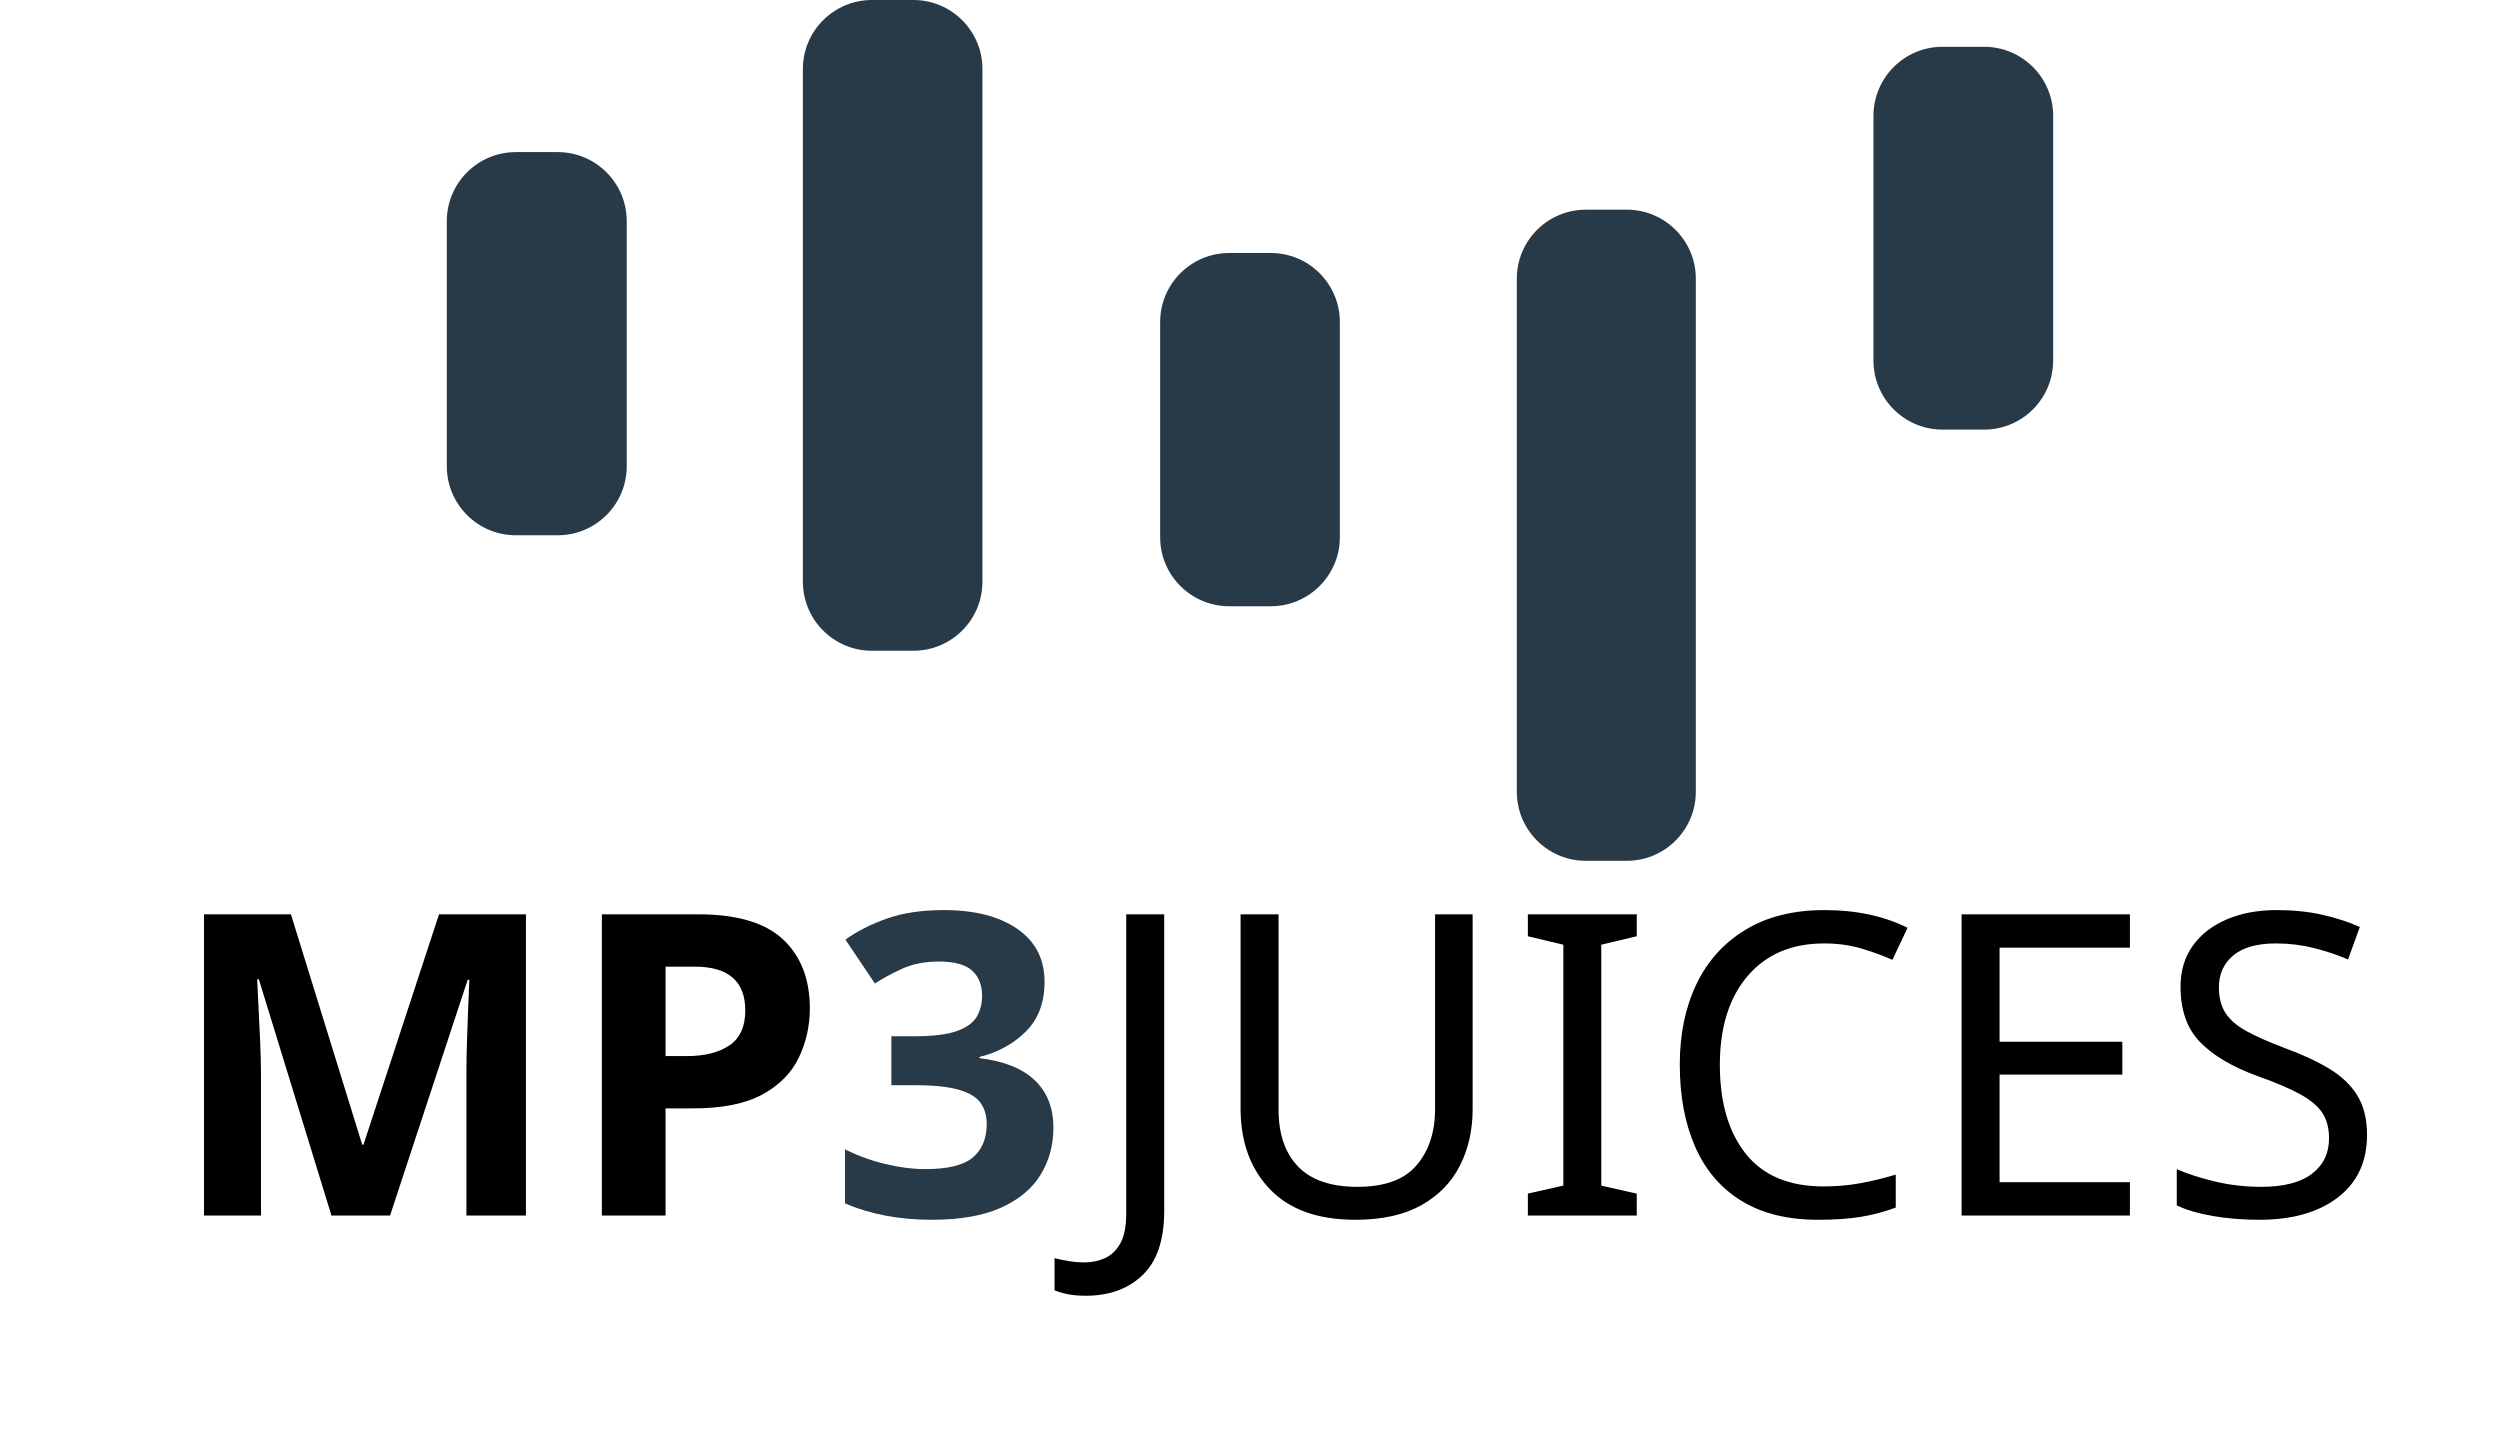
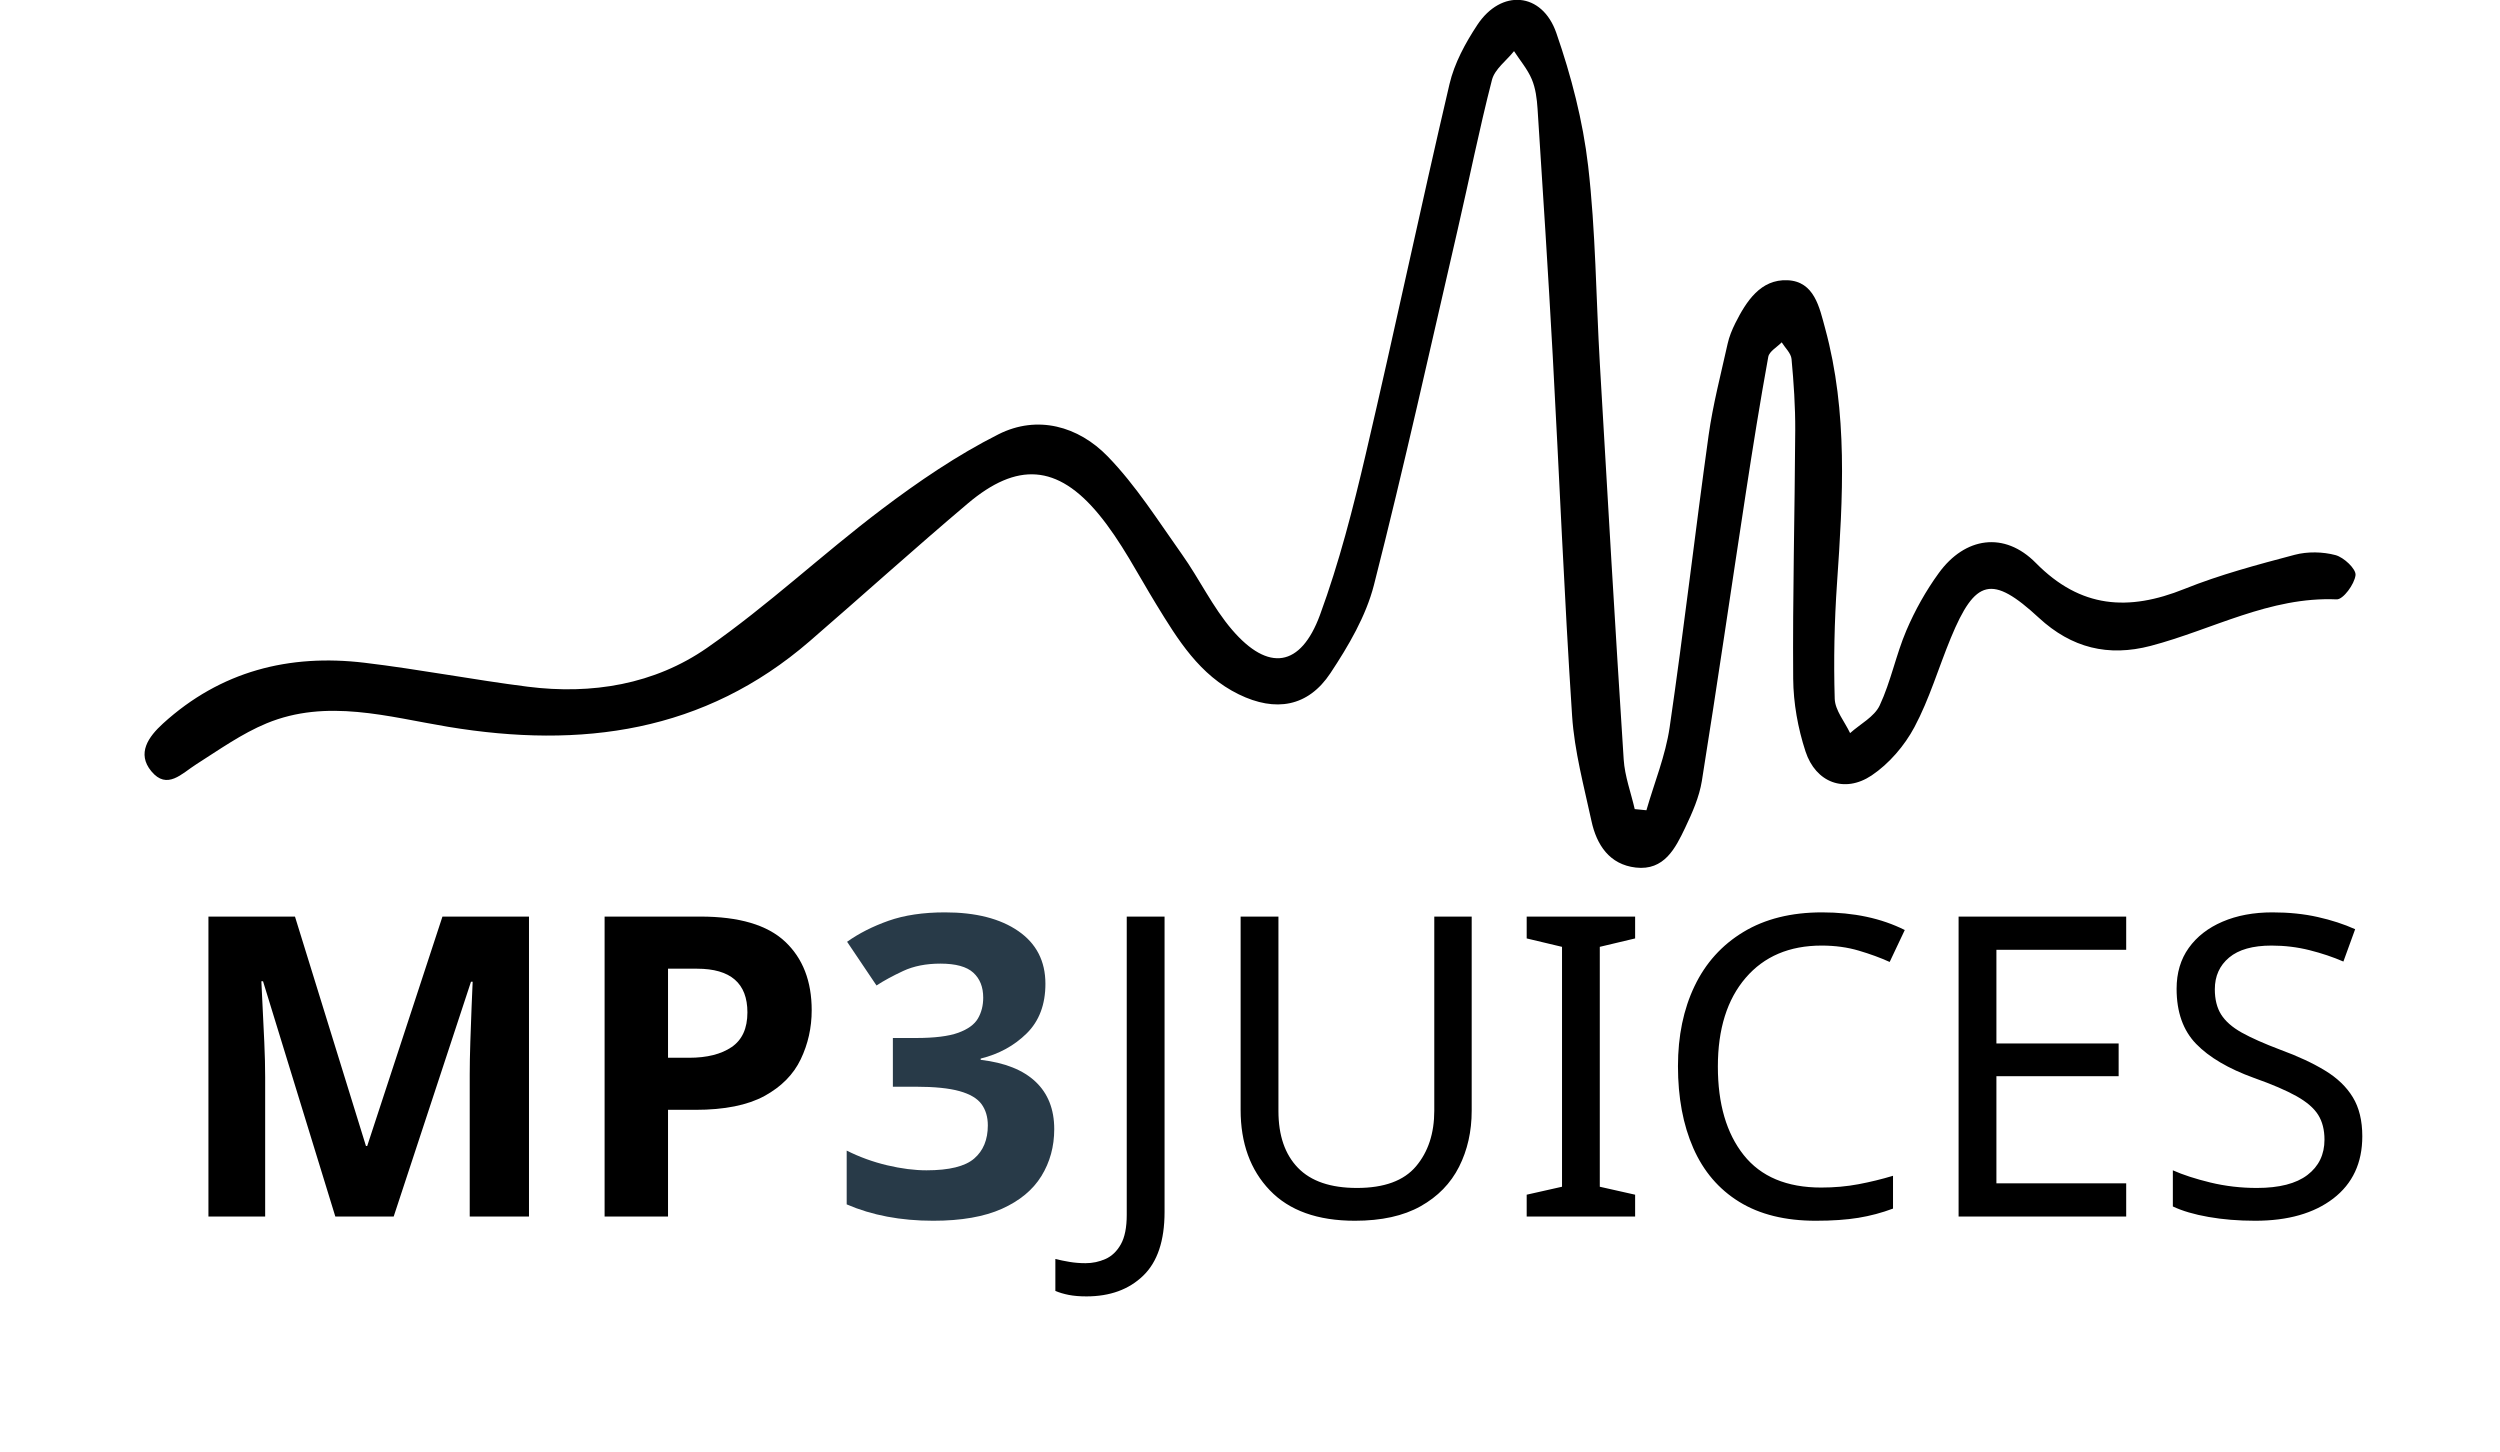
- <svg xmlns="http://www.w3.org/2000/svg" width="720" height="418" viewBox="0 0 694.61 445.44">
+ <svg xmlns="http://www.w3.org/2000/svg" width="720" height="418" id="Layer_3" data-name="Layer 3" viewBox="0 0 694.61 447.33">
  <defs>
    <style>
      .cls-1 {
        font-weight: 700;
      }

      .cls-1, .cls-2, .cls-3 {
        isolation: isolate;
      }

      .cls-1, .cls-3 {
        font-size: 129.48px;
      }

      .cls-4 {
+         stroke-width: 0px;
+       }
+ 
+       .cls-4, .cls-5, .cls-3, .cls-6 {
+         fill: #000;
+       }
+ 
+       .cls-7 {
+         fill: #283a48;
        letter-spacing: 0em;
      }

-       .cls-4, .cls-5 {
-         fill: #283a48;
-       }
- 
-       .cls-4, .cls-6 {
+       .cls-7, .cls-6 {
        font-family: LeelawadeeUI-Bold, 'Leelawadee UI';
      }

-       .cls-7 {
+       .cls-5 {
        font-family: Dubai-Bold, Dubai;
-       }
- 
-       .cls-7, .cls-3, .cls-6 {
-         fill: #000;
-       }
- 
-       .cls-5 {
-         stroke-width: 0px;
      }

      .cls-3 {
        font-family: Dubai-Light, Dubai;
        font-weight: 300;
      }
    </style>
  </defs>
-   <g id="Layer_4" data-name="Layer 4">
-     <rect class="cls-5" x="100.8" y="46.68" width="55.22" height="117.6" rx="21.19" ry="21.19" />
-     <rect class="cls-5" x="210.08" y="0" width="55.11" height="199.72" rx="21.19" ry="21.19" />
-     <rect class="cls-5" x="319.73" y="77.65" width="55.15" height="108.41" rx="21.19" ry="21.19" />
-     <rect class="cls-5" x="429.19" y="64.35" width="54.94" height="199.84" rx="21.19" ry="21.19" />
-     <rect class="cls-5" x="538.65" y="14.36" width="55.15" height="117.49" rx="21.19" ry="21.19" />
+   <g class="cls-2">
+     <text class="cls-1" transform="translate(14.63 374.95)">
+       <tspan class="cls-6" x="0" y="0">MP</tspan>
+       <tspan class="cls-7" x="203.45" y="0">3</tspan>
+       <tspan class="cls-5" x="277.92" y="0"> </tspan>
+     </text>
+     <text class="cls-3" transform="translate(297.41 374.95)">
+       <tspan x="0" y="0">JUICES</tspan>
+     </text>
  </g>
-   <g id="Layer_3" data-name="Layer 3">
-     <g class="cls-2">
-       <text class="cls-1" transform="translate(14.63 373.06)">
-         <tspan class="cls-6" x="0" y="0">MP</tspan>
-         <tspan class="cls-4" x="203.45" y="0">3</tspan>
-         <tspan class="cls-7" x="277.92" y="0"> </tspan>
-       </text>
-       <text class="cls-3" transform="translate(297.41 373.06)">
-         <tspan x="0" y="0">JUICES</tspan>
-       </text>
-     </g>
-   </g>
+   <path class="cls-4" d="M469.47,249.78c2.45-8.53,5.9-16.91,7.17-25.6,4.38-29.94,7.83-60.02,12.01-90,1.33-9.49,3.78-18.84,5.86-28.22.48-2.19,1.37-4.33,2.37-6.35,3.41-6.79,7.81-13.59,16.08-13.24,8.32.36,9.85,8.4,11.62,14.89,7.04,25.86,5.47,52.13,3.65,78.45-.82,11.85-1.06,23.78-.71,35.65.11,3.57,3.08,7.06,4.74,10.59,3.12-2.81,7.48-5.03,9.12-8.53,3.45-7.37,5.02-15.61,8.23-23.12,2.64-6.19,6.02-12.22,9.97-17.66,8.09-11.16,20.25-12.95,29.93-3.13,13.79,13.99,28.54,14.94,45.78,8.01,10.97-4.41,22.52-7.48,33.98-10.52,3.96-1.05,8.65-.96,12.6.09,2.58.69,6.38,4.28,6.17,6.17-.32,2.8-3.83,7.56-5.81,7.47-20.63-.89-38.32,9.35-57.35,14.34-13.04,3.41-24.34.67-34.45-8.67-14.46-13.36-19.59-12.02-27.13,6.23-3.78,9.15-6.58,18.79-11.21,27.47-3.06,5.74-7.83,11.3-13.2,14.9-8.33,5.57-17.22,2.21-20.37-7.39-2.34-7.14-3.74-14.92-3.8-22.43-.19-25.49.49-50.99.63-76.49.04-7.35-.46-14.72-1.14-22.04-.16-1.79-1.97-3.43-3.03-5.14-1.43,1.48-3.83,2.78-4.14,4.47-2.53,13.91-4.76,27.87-6.9,41.84-4.54,29.62-8.83,59.29-13.57,88.88-.79,4.93-2.93,9.76-5.1,14.33-3.06,6.43-6.5,13.36-15.26,12.36-8.1-.93-12.07-6.97-13.66-14.34-2.32-10.74-5.25-21.51-5.97-32.4-2.44-36.97-3.94-74-5.97-111-1.39-25.39-3.04-50.76-4.68-76.14-.2-3.07-.6-6.3-1.78-9.09-1.31-3.1-3.61-5.79-5.47-8.66-2.34,2.94-5.95,5.54-6.8,8.86-3.93,15.26-7.01,30.74-10.56,46.1-8.45,36.56-16.54,73.21-25.81,109.56-2.45,9.6-7.86,18.8-13.41,27.18-6.88,10.39-16.89,12.1-28.26,6.54-12.1-5.91-18.76-16.83-25.44-27.75-5.75-9.39-10.81-19.4-17.77-27.81-12.72-15.36-25.14-16.09-40.32-3.25-16.43,13.89-32.41,28.33-48.69,42.41-32.55,28.15-70.43,33.21-111.45,26.41-18.5-3.07-37.36-8.77-55.97-1.07-7.65,3.17-14.6,8.13-21.65,12.61-4.48,2.84-9.01,8.05-13.87,2.15-4.54-5.5-.9-10.6,3.61-14.71,17.73-16.13,38.84-21.51,62.13-18.72,16.82,2.01,33.49,5.25,50.29,7.38,19.74,2.5,39.06-.7,55.28-11.99,18.73-13.03,35.49-28.84,53.73-42.63,11.38-8.61,23.37-16.78,36.07-23.18,12.01-6.05,24.62-2.48,33.63,6.79,8.75,9,15.59,19.91,22.92,30.23,5.39,7.59,9.44,16.25,15.46,23.26,11.16,12.99,21.13,11.55,27.07-4.59,5.92-16.11,10.21-32.91,14.13-49.66,8.88-37.92,16.91-76.04,25.79-113.96,1.5-6.41,4.89-12.66,8.56-18.22,7.36-11.16,19.97-10.2,24.37,2.47,4.59,13.22,8.19,27.09,9.8,40.96,2.34,20.19,2.43,40.64,3.61,60.98,2.36,40.66,4.72,81.32,7.35,121.97.33,5.15,2.23,10.2,3.4,15.29,1.21.12,2.42.24,3.63.36Z" />
</svg>
